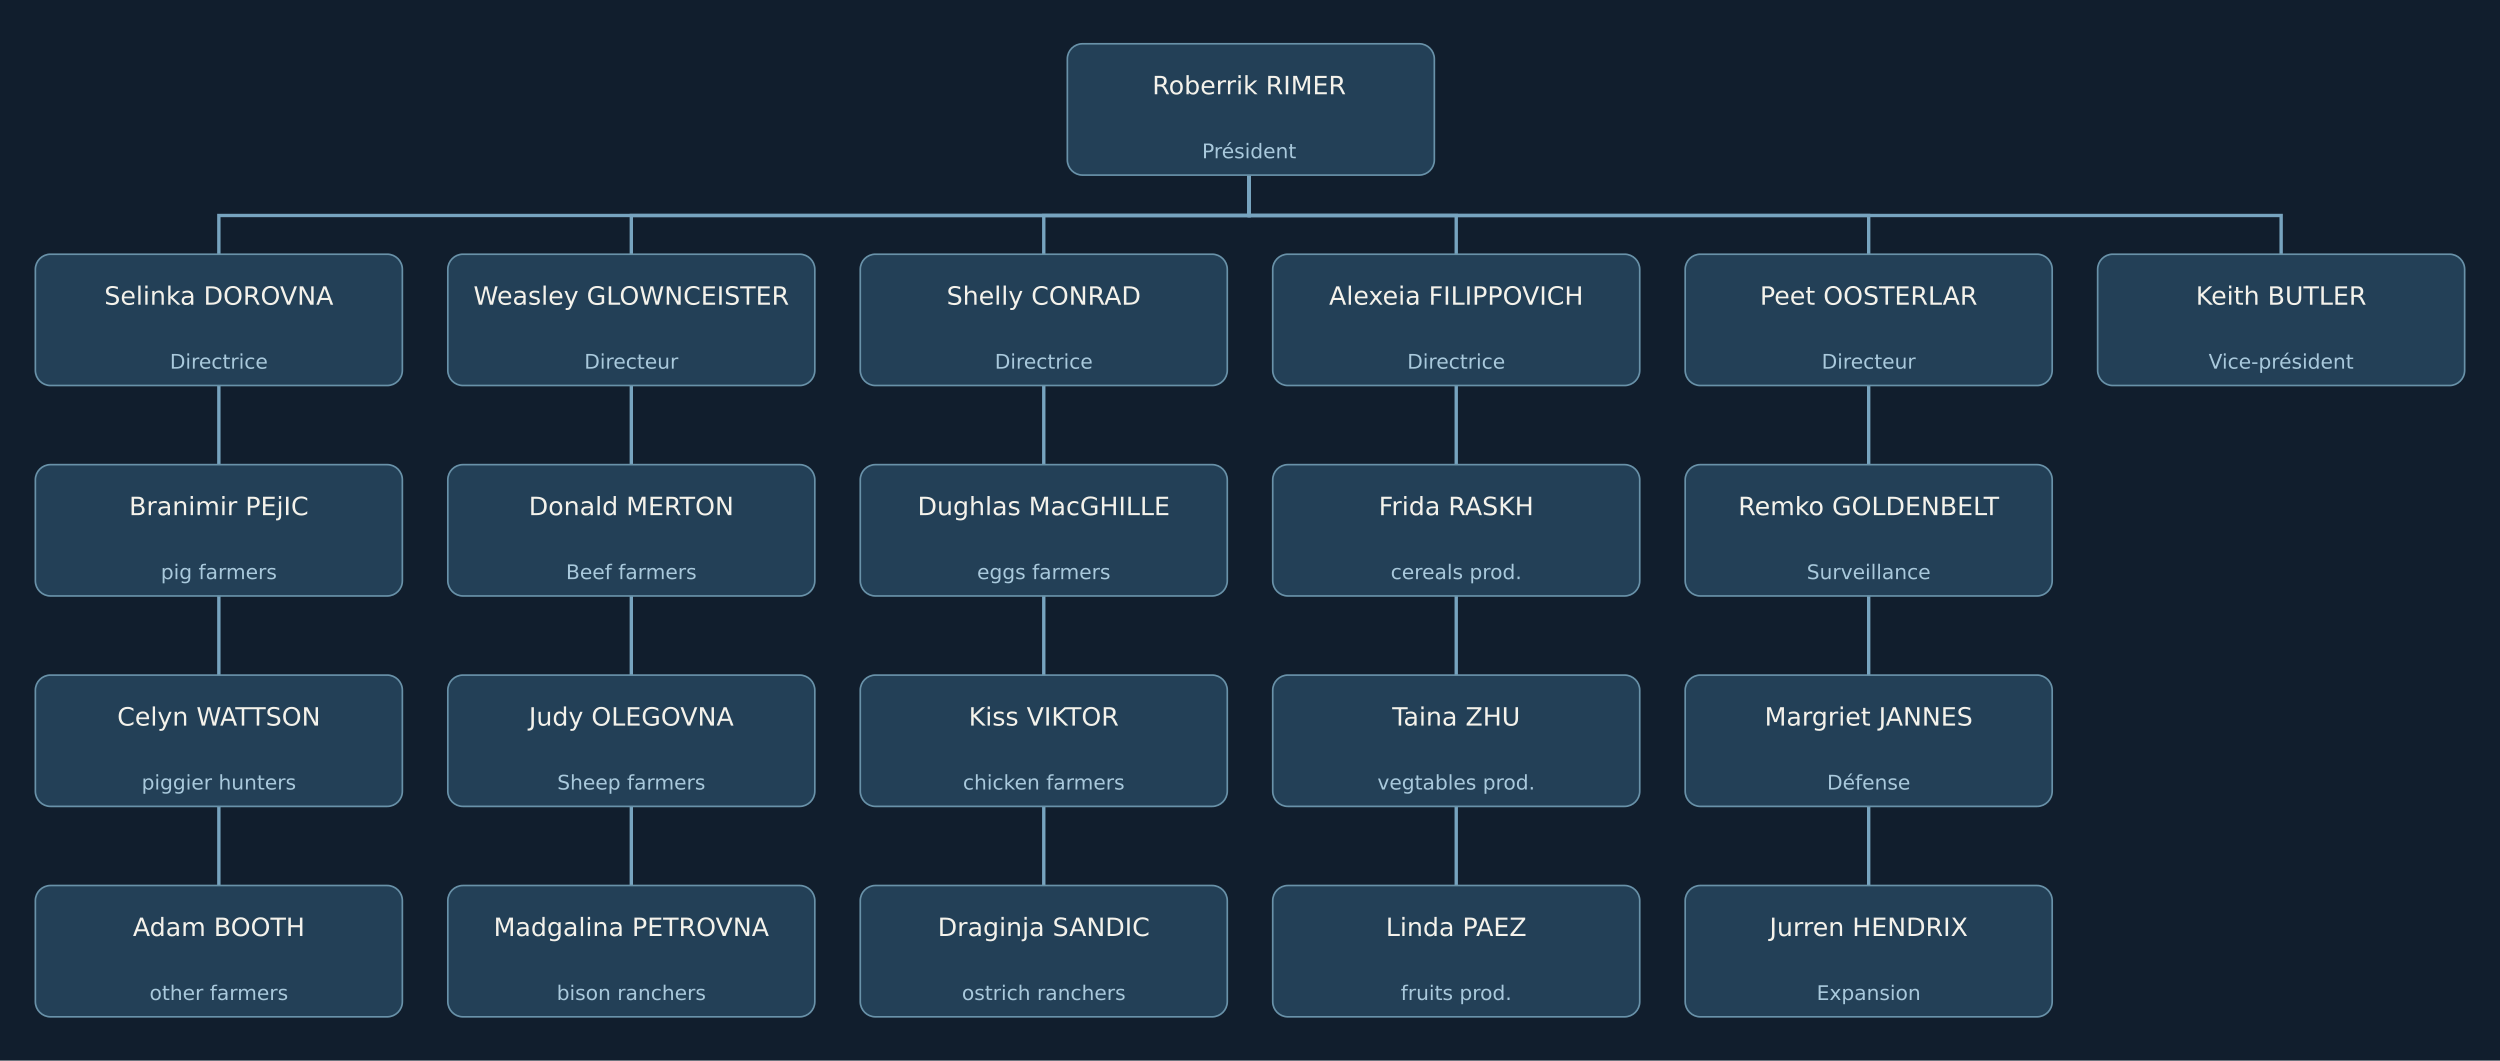
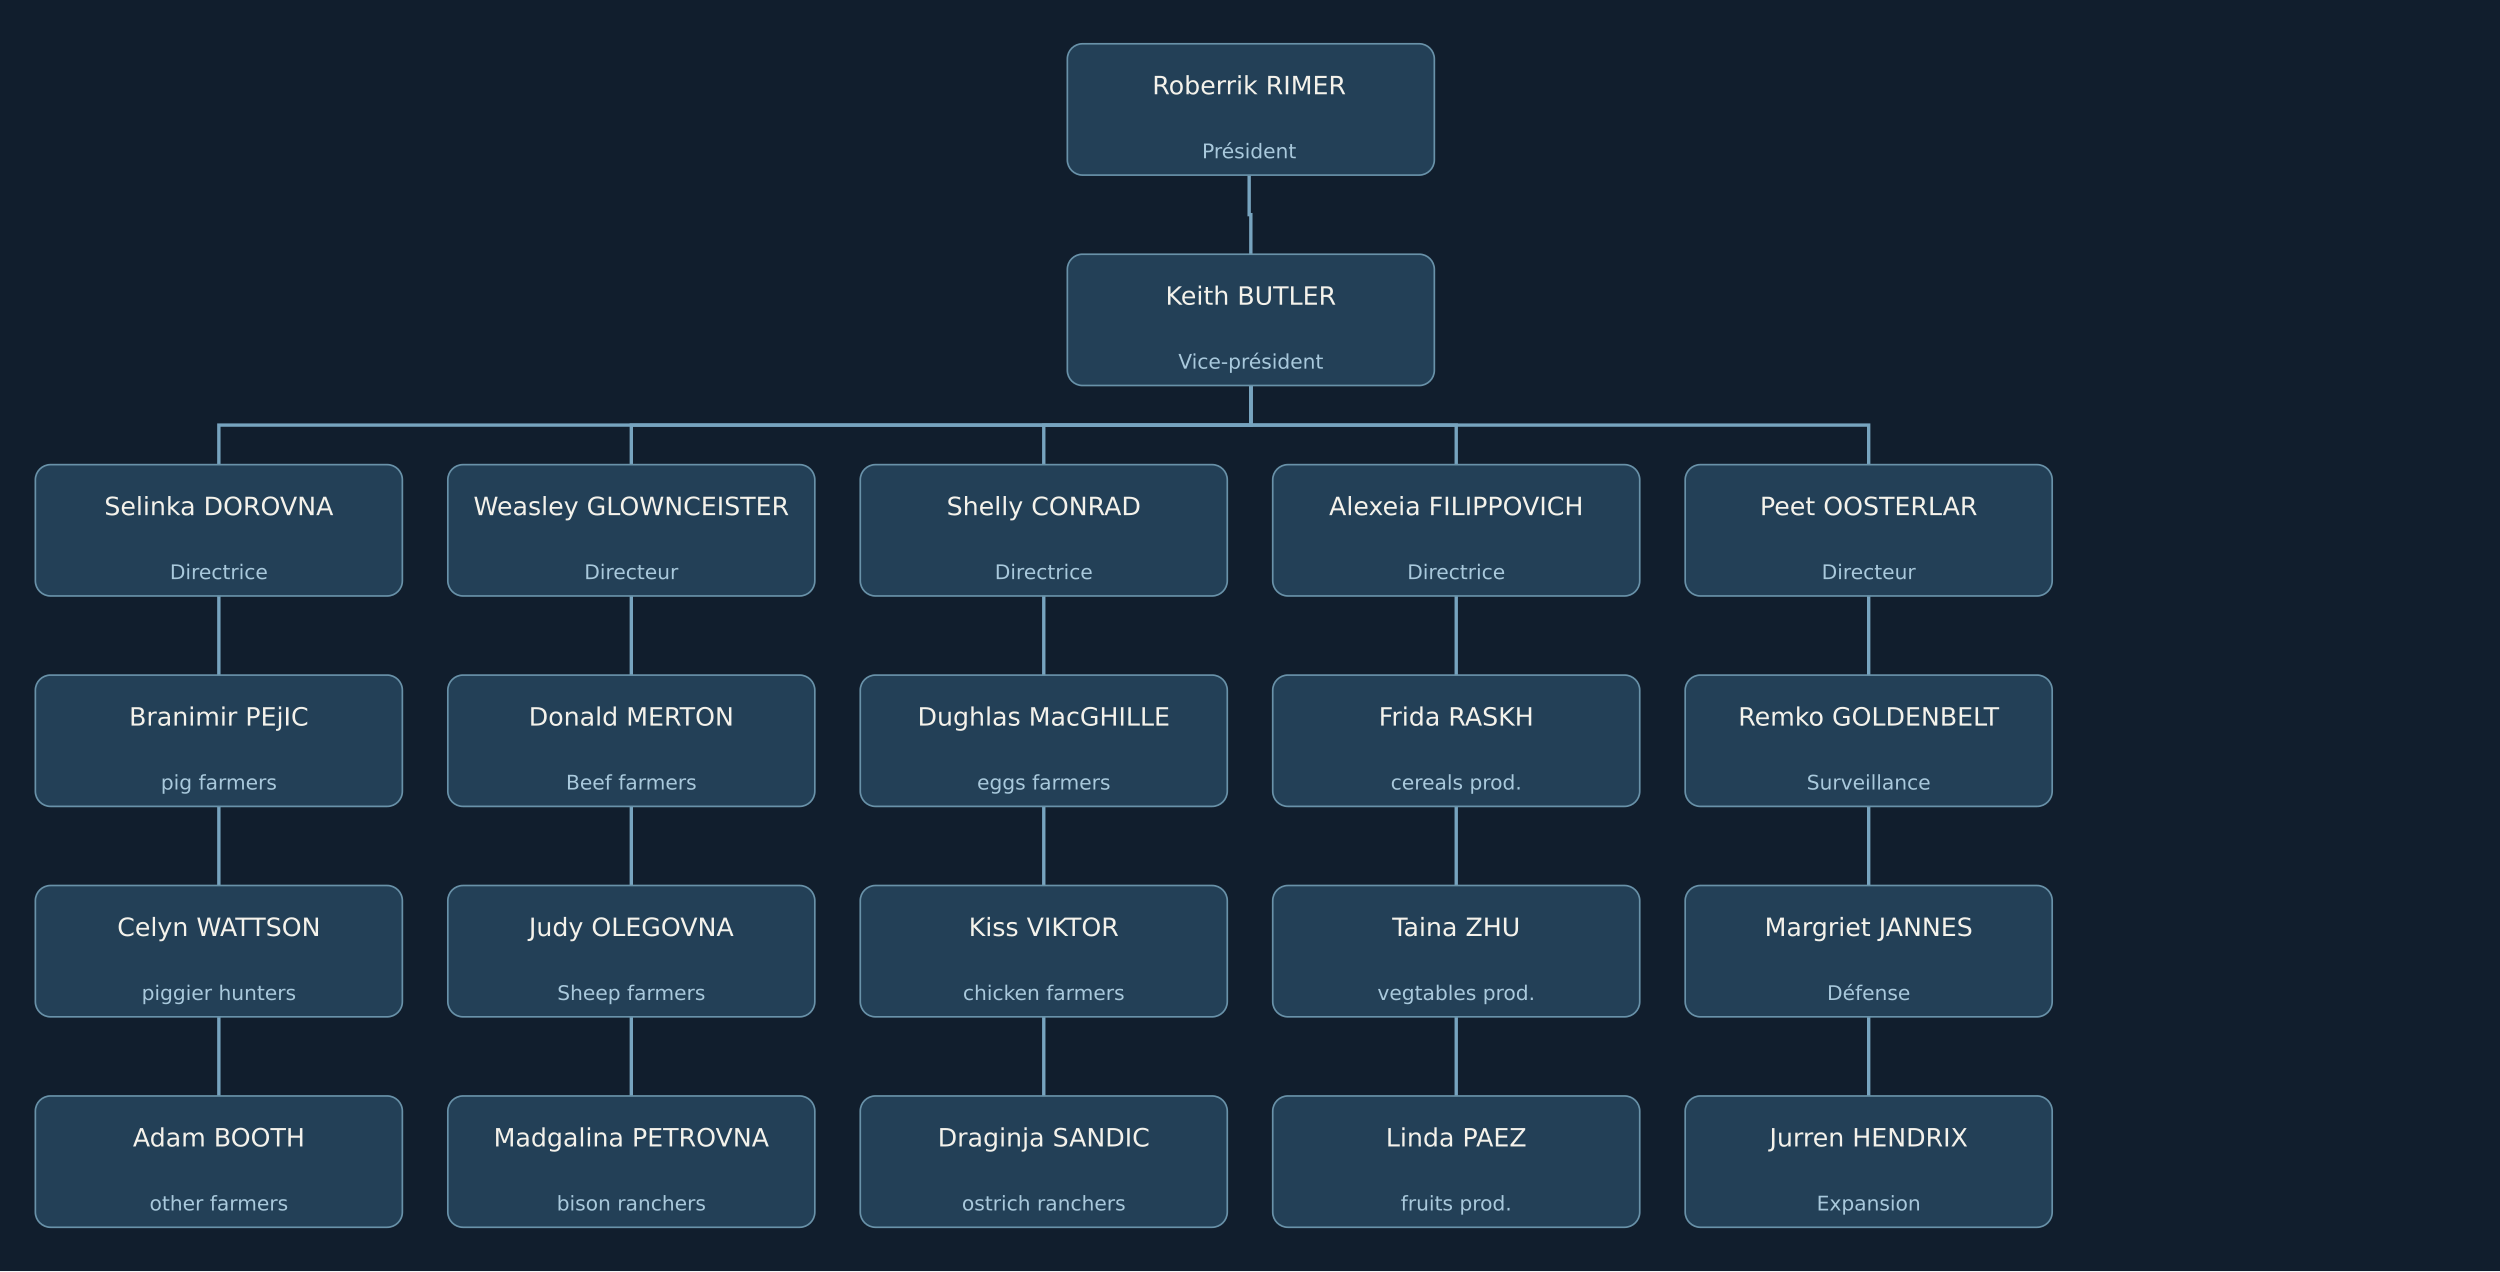
- <svg xmlns="http://www.w3.org/2000/svg" viewBox="0 0 1485 630" role="img" aria-label="Organigramme de dwarfood">
+ <svg xmlns="http://www.w3.org/2000/svg" viewBox="0 0 1485 755" role="img" aria-label="Organigramme de dwarfood">
  <rect width="100%" height="100%" fill="#111e2d" />
-   <path d="M375 478 V502 H375 V527" fill="none" stroke="#77a4bf" stroke-width="2" />
-   <path d="M620 478 V502 H620 V527" fill="none" stroke="#77a4bf" stroke-width="2" />
-   <path d="M742 103 V128 H130 V152" fill="none" stroke="#77a4bf" stroke-width="2" />
-   <path d="M130 228 V252 H130 V277" fill="none" stroke="#77a4bf" stroke-width="2" />
-   <path d="M742 103 V128 H375 V152" fill="none" stroke="#77a4bf" stroke-width="2" />
-   <path d="M865 353 V378 H865 V402" fill="none" stroke="#77a4bf" stroke-width="2" />
-   <path d="M742 103 V128 H620 V152" fill="none" stroke="#77a4bf" stroke-width="2" />
-   <path d="M375 353 V378 H375 V402" fill="none" stroke="#77a4bf" stroke-width="2" />
-   <path d="M1110 353 V378 H1110 V402" fill="none" stroke="#77a4bf" stroke-width="2" />
-   <path d="M742 103 V128 H865 V152" fill="none" stroke="#77a4bf" stroke-width="2" />
-   <path d="M742 103 V128 H1110 V152" fill="none" stroke="#77a4bf" stroke-width="2" />
-   <path d="M620 353 V378 H620 V402" fill="none" stroke="#77a4bf" stroke-width="2" />
-   <path d="M742 103 V128 H1355 V152" fill="none" stroke="#77a4bf" stroke-width="2" />
-   <path d="M130 353 V378 H130 V402" fill="none" stroke="#77a4bf" stroke-width="2" />
-   <path d="M865 228 V252 H865 V277" fill="none" stroke="#77a4bf" stroke-width="2" />
-   <path d="M620 228 V252 H620 V277" fill="none" stroke="#77a4bf" stroke-width="2" />
-   <path d="M865 478 V502 H865 V527" fill="none" stroke="#77a4bf" stroke-width="2" />
-   <path d="M1110 478 V502 H1110 V527" fill="none" stroke="#77a4bf" stroke-width="2" />
-   <path d="M130 478 V502 H130 V527" fill="none" stroke="#77a4bf" stroke-width="2" />
-   <path d="M1110 228 V252 H1110 V277" fill="none" stroke="#77a4bf" stroke-width="2" />
-   <path d="M375 228 V252 H375 V277" fill="none" stroke="#77a4bf" stroke-width="2" />
+   <path d="M375 603 V627.5 H375 V652" fill="none" stroke="#77a4bf" stroke-width="2" />
+   <path d="M620 603 V627.5 H620 V652" fill="none" stroke="#77a4bf" stroke-width="2" />
+   <path d="M743 228 V252.5 H130 V277" fill="none" stroke="#77a4bf" stroke-width="2" />
+   <path d="M130 353 V377.5 H130 V402" fill="none" stroke="#77a4bf" stroke-width="2" />
+   <path d="M743 228 V252.5 H375 V277" fill="none" stroke="#77a4bf" stroke-width="2" />
+   <path d="M865 478 V502.5 H865 V527" fill="none" stroke="#77a4bf" stroke-width="2" />
+   <path d="M743 228 V252.5 H620 V277" fill="none" stroke="#77a4bf" stroke-width="2" />
+   <path d="M375 478 V502.5 H375 V527" fill="none" stroke="#77a4bf" stroke-width="2" />
+   <path d="M1110 478 V502.5 H1110 V527" fill="none" stroke="#77a4bf" stroke-width="2" />
+   <path d="M743 228 V252.5 H865 V277" fill="none" stroke="#77a4bf" stroke-width="2" />
+   <path d="M743 228 V252.5 H1110 V277" fill="none" stroke="#77a4bf" stroke-width="2" />
+   <path d="M620 478 V502.5 H620 V527" fill="none" stroke="#77a4bf" stroke-width="2" />
+   <path d="M742 103 V127.5 H743 V152" fill="none" stroke="#77a4bf" stroke-width="2" />
+   <path d="M130 478 V502.5 H130 V527" fill="none" stroke="#77a4bf" stroke-width="2" />
+   <path d="M865 353 V377.5 H865 V402" fill="none" stroke="#77a4bf" stroke-width="2" />
+   <path d="M620 353 V377.5 H620 V402" fill="none" stroke="#77a4bf" stroke-width="2" />
+   <path d="M865 603 V627.5 H865 V652" fill="none" stroke="#77a4bf" stroke-width="2" />
+   <path d="M1110 603 V627.5 H1110 V652" fill="none" stroke="#77a4bf" stroke-width="2" />
+   <path d="M130 603 V627.5 H130 V652" fill="none" stroke="#77a4bf" stroke-width="2" />
+   <path d="M1110 353 V377.5 H1110 V402" fill="none" stroke="#77a4bf" stroke-width="2" />
+   <path d="M375 353 V377.5 H375 V402" fill="none" stroke="#77a4bf" stroke-width="2" />
+   <rect x="21" y="651" width="218" height="78" rx="9" fill="#234057" stroke="#6992a9" />
+   <text x="130" y="681" text-anchor="middle" fill="#f4f2eb" font-family="DejaVu Sans, sans-serif" font-size="15">Adam BOOTH</text>
+   <text x="130" y="719" text-anchor="middle" fill="#a9c9dc" font-family="DejaVu Sans, sans-serif" font-size="12">other farmers</text>
  <rect x="21" y="526" width="218" height="78" rx="9" fill="#234057" stroke="#6992a9" />
-   <text x="130" y="556" text-anchor="middle" fill="#f4f2eb" font-family="DejaVu Sans, sans-serif" font-size="15">Adam BOOTH</text>
-   <text x="130" y="594" text-anchor="middle" fill="#a9c9dc" font-family="DejaVu Sans, sans-serif" font-size="12">other farmers</text>
+   <text x="130" y="556" text-anchor="middle" fill="#f4f2eb" font-family="DejaVu Sans, sans-serif" font-size="15">Celyn WATTSON</text>
+   <text x="130" y="594" text-anchor="middle" fill="#a9c9dc" font-family="DejaVu Sans, sans-serif" font-size="12">piggier hunters</text>
  <rect x="21" y="401" width="218" height="78" rx="9" fill="#234057" stroke="#6992a9" />
-   <text x="130" y="431" text-anchor="middle" fill="#f4f2eb" font-family="DejaVu Sans, sans-serif" font-size="15">Celyn WATTSON</text>
-   <text x="130" y="469" text-anchor="middle" fill="#a9c9dc" font-family="DejaVu Sans, sans-serif" font-size="12">piggier hunters</text>
+   <text x="130" y="431" text-anchor="middle" fill="#f4f2eb" font-family="DejaVu Sans, sans-serif" font-size="15">Branimir PEjIC</text>
+   <text x="130" y="469" text-anchor="middle" fill="#a9c9dc" font-family="DejaVu Sans, sans-serif" font-size="12">pig farmers</text>
  <rect x="21" y="276" width="218" height="78" rx="9" fill="#234057" stroke="#6992a9" />
-   <text x="130" y="306" text-anchor="middle" fill="#f4f2eb" font-family="DejaVu Sans, sans-serif" font-size="15">Branimir PEjIC</text>
-   <text x="130" y="344" text-anchor="middle" fill="#a9c9dc" font-family="DejaVu Sans, sans-serif" font-size="12">pig farmers</text>
-   <rect x="21" y="151" width="218" height="78" rx="9" fill="#234057" stroke="#6992a9" />
-   <text x="130" y="181" text-anchor="middle" fill="#f4f2eb" font-family="DejaVu Sans, sans-serif" font-size="15">Selinka DOROVNA</text>
-   <text x="130" y="219" text-anchor="middle" fill="#a9c9dc" font-family="DejaVu Sans, sans-serif" font-size="12">Directrice</text>
+   <text x="130" y="306" text-anchor="middle" fill="#f4f2eb" font-family="DejaVu Sans, sans-serif" font-size="15">Selinka DOROVNA</text>
+   <text x="130" y="344" text-anchor="middle" fill="#a9c9dc" font-family="DejaVu Sans, sans-serif" font-size="12">Directrice</text>
+   <rect x="266" y="651" width="218" height="78" rx="9" fill="#234057" stroke="#6992a9" />
+   <text x="375" y="681" text-anchor="middle" fill="#f4f2eb" font-family="DejaVu Sans, sans-serif" font-size="15">Madgalina PETROVNA</text>
+   <text x="375" y="719" text-anchor="middle" fill="#a9c9dc" font-family="DejaVu Sans, sans-serif" font-size="12">bison ranchers</text>
  <rect x="266" y="526" width="218" height="78" rx="9" fill="#234057" stroke="#6992a9" />
-   <text x="375" y="556" text-anchor="middle" fill="#f4f2eb" font-family="DejaVu Sans, sans-serif" font-size="15">Madgalina PETROVNA</text>
-   <text x="375" y="594" text-anchor="middle" fill="#a9c9dc" font-family="DejaVu Sans, sans-serif" font-size="12">bison ranchers</text>
+   <text x="375" y="556" text-anchor="middle" fill="#f4f2eb" font-family="DejaVu Sans, sans-serif" font-size="15">Judy OLEGOVNA</text>
+   <text x="375" y="594" text-anchor="middle" fill="#a9c9dc" font-family="DejaVu Sans, sans-serif" font-size="12">Sheep farmers</text>
  <rect x="266" y="401" width="218" height="78" rx="9" fill="#234057" stroke="#6992a9" />
-   <text x="375" y="431" text-anchor="middle" fill="#f4f2eb" font-family="DejaVu Sans, sans-serif" font-size="15">Judy OLEGOVNA</text>
-   <text x="375" y="469" text-anchor="middle" fill="#a9c9dc" font-family="DejaVu Sans, sans-serif" font-size="12">Sheep farmers</text>
+   <text x="375" y="431" text-anchor="middle" fill="#f4f2eb" font-family="DejaVu Sans, sans-serif" font-size="15">Donald MERTON</text>
+   <text x="375" y="469" text-anchor="middle" fill="#a9c9dc" font-family="DejaVu Sans, sans-serif" font-size="12">Beef farmers</text>
  <rect x="266" y="276" width="218" height="78" rx="9" fill="#234057" stroke="#6992a9" />
-   <text x="375" y="306" text-anchor="middle" fill="#f4f2eb" font-family="DejaVu Sans, sans-serif" font-size="15">Donald MERTON</text>
-   <text x="375" y="344" text-anchor="middle" fill="#a9c9dc" font-family="DejaVu Sans, sans-serif" font-size="12">Beef farmers</text>
-   <rect x="266" y="151" width="218" height="78" rx="9" fill="#234057" stroke="#6992a9" />
-   <text x="375" y="181" text-anchor="middle" fill="#f4f2eb" font-family="DejaVu Sans, sans-serif" font-size="15">Weasley GLOWNCEISTER</text>
-   <text x="375" y="219" text-anchor="middle" fill="#a9c9dc" font-family="DejaVu Sans, sans-serif" font-size="12">Directeur</text>
+   <text x="375" y="306" text-anchor="middle" fill="#f4f2eb" font-family="DejaVu Sans, sans-serif" font-size="15">Weasley GLOWNCEISTER</text>
+   <text x="375" y="344" text-anchor="middle" fill="#a9c9dc" font-family="DejaVu Sans, sans-serif" font-size="12">Directeur</text>
+   <rect x="511" y="651" width="218" height="78" rx="9" fill="#234057" stroke="#6992a9" />
+   <text x="620" y="681" text-anchor="middle" fill="#f4f2eb" font-family="DejaVu Sans, sans-serif" font-size="15">Draginja SANDIC</text>
+   <text x="620" y="719" text-anchor="middle" fill="#a9c9dc" font-family="DejaVu Sans, sans-serif" font-size="12">ostrich ranchers</text>
  <rect x="511" y="526" width="218" height="78" rx="9" fill="#234057" stroke="#6992a9" />
-   <text x="620" y="556" text-anchor="middle" fill="#f4f2eb" font-family="DejaVu Sans, sans-serif" font-size="15">Draginja SANDIC</text>
-   <text x="620" y="594" text-anchor="middle" fill="#a9c9dc" font-family="DejaVu Sans, sans-serif" font-size="12">ostrich ranchers</text>
+   <text x="620" y="556" text-anchor="middle" fill="#f4f2eb" font-family="DejaVu Sans, sans-serif" font-size="15">Kiss VIKTOR</text>
+   <text x="620" y="594" text-anchor="middle" fill="#a9c9dc" font-family="DejaVu Sans, sans-serif" font-size="12">chicken farmers</text>
  <rect x="511" y="401" width="218" height="78" rx="9" fill="#234057" stroke="#6992a9" />
-   <text x="620" y="431" text-anchor="middle" fill="#f4f2eb" font-family="DejaVu Sans, sans-serif" font-size="15">Kiss VIKTOR</text>
-   <text x="620" y="469" text-anchor="middle" fill="#a9c9dc" font-family="DejaVu Sans, sans-serif" font-size="12">chicken farmers</text>
+   <text x="620" y="431" text-anchor="middle" fill="#f4f2eb" font-family="DejaVu Sans, sans-serif" font-size="15">Dughlas MacGHILLE</text>
+   <text x="620" y="469" text-anchor="middle" fill="#a9c9dc" font-family="DejaVu Sans, sans-serif" font-size="12">eggs farmers</text>
  <rect x="511" y="276" width="218" height="78" rx="9" fill="#234057" stroke="#6992a9" />
-   <text x="620" y="306" text-anchor="middle" fill="#f4f2eb" font-family="DejaVu Sans, sans-serif" font-size="15">Dughlas MacGHILLE</text>
-   <text x="620" y="344" text-anchor="middle" fill="#a9c9dc" font-family="DejaVu Sans, sans-serif" font-size="12">eggs farmers</text>
-   <rect x="511" y="151" width="218" height="78" rx="9" fill="#234057" stroke="#6992a9" />
-   <text x="620" y="181" text-anchor="middle" fill="#f4f2eb" font-family="DejaVu Sans, sans-serif" font-size="15">Shelly CONRAD</text>
-   <text x="620" y="219" text-anchor="middle" fill="#a9c9dc" font-family="DejaVu Sans, sans-serif" font-size="12">Directrice</text>
+   <text x="620" y="306" text-anchor="middle" fill="#f4f2eb" font-family="DejaVu Sans, sans-serif" font-size="15">Shelly CONRAD</text>
+   <text x="620" y="344" text-anchor="middle" fill="#a9c9dc" font-family="DejaVu Sans, sans-serif" font-size="12">Directrice</text>
+   <rect x="756" y="651" width="218" height="78" rx="9" fill="#234057" stroke="#6992a9" />
+   <text x="865" y="681" text-anchor="middle" fill="#f4f2eb" font-family="DejaVu Sans, sans-serif" font-size="15">Linda PAEZ</text>
+   <text x="865" y="719" text-anchor="middle" fill="#a9c9dc" font-family="DejaVu Sans, sans-serif" font-size="12">fruits prod.</text>
  <rect x="756" y="526" width="218" height="78" rx="9" fill="#234057" stroke="#6992a9" />
-   <text x="865" y="556" text-anchor="middle" fill="#f4f2eb" font-family="DejaVu Sans, sans-serif" font-size="15">Linda PAEZ</text>
-   <text x="865" y="594" text-anchor="middle" fill="#a9c9dc" font-family="DejaVu Sans, sans-serif" font-size="12">fruits prod.</text>
+   <text x="865" y="556" text-anchor="middle" fill="#f4f2eb" font-family="DejaVu Sans, sans-serif" font-size="15">Taina ZHU</text>
+   <text x="865" y="594" text-anchor="middle" fill="#a9c9dc" font-family="DejaVu Sans, sans-serif" font-size="12">vegtables prod.</text>
  <rect x="756" y="401" width="218" height="78" rx="9" fill="#234057" stroke="#6992a9" />
-   <text x="865" y="431" text-anchor="middle" fill="#f4f2eb" font-family="DejaVu Sans, sans-serif" font-size="15">Taina ZHU</text>
-   <text x="865" y="469" text-anchor="middle" fill="#a9c9dc" font-family="DejaVu Sans, sans-serif" font-size="12">vegtables prod.</text>
+   <text x="865" y="431" text-anchor="middle" fill="#f4f2eb" font-family="DejaVu Sans, sans-serif" font-size="15">Frida RASKH</text>
+   <text x="865" y="469" text-anchor="middle" fill="#a9c9dc" font-family="DejaVu Sans, sans-serif" font-size="12">cereals prod.</text>
  <rect x="756" y="276" width="218" height="78" rx="9" fill="#234057" stroke="#6992a9" />
-   <text x="865" y="306" text-anchor="middle" fill="#f4f2eb" font-family="DejaVu Sans, sans-serif" font-size="15">Frida RASKH</text>
-   <text x="865" y="344" text-anchor="middle" fill="#a9c9dc" font-family="DejaVu Sans, sans-serif" font-size="12">cereals prod.</text>
-   <rect x="756" y="151" width="218" height="78" rx="9" fill="#234057" stroke="#6992a9" />
-   <text x="865" y="181" text-anchor="middle" fill="#f4f2eb" font-family="DejaVu Sans, sans-serif" font-size="15">Alexeia FILIPPOVICH</text>
-   <text x="865" y="219" text-anchor="middle" fill="#a9c9dc" font-family="DejaVu Sans, sans-serif" font-size="12">Directrice</text>
+   <text x="865" y="306" text-anchor="middle" fill="#f4f2eb" font-family="DejaVu Sans, sans-serif" font-size="15">Alexeia FILIPPOVICH</text>
+   <text x="865" y="344" text-anchor="middle" fill="#a9c9dc" font-family="DejaVu Sans, sans-serif" font-size="12">Directrice</text>
+   <rect x="1001" y="651" width="218" height="78" rx="9" fill="#234057" stroke="#6992a9" />
+   <text x="1110" y="681" text-anchor="middle" fill="#f4f2eb" font-family="DejaVu Sans, sans-serif" font-size="15">Jurren HENDRIX</text>
+   <text x="1110" y="719" text-anchor="middle" fill="#a9c9dc" font-family="DejaVu Sans, sans-serif" font-size="12">Expansion</text>
  <rect x="1001" y="526" width="218" height="78" rx="9" fill="#234057" stroke="#6992a9" />
-   <text x="1110" y="556" text-anchor="middle" fill="#f4f2eb" font-family="DejaVu Sans, sans-serif" font-size="15">Jurren HENDRIX</text>
-   <text x="1110" y="594" text-anchor="middle" fill="#a9c9dc" font-family="DejaVu Sans, sans-serif" font-size="12">Expansion</text>
+   <text x="1110" y="556" text-anchor="middle" fill="#f4f2eb" font-family="DejaVu Sans, sans-serif" font-size="15">Margriet JANNES</text>
+   <text x="1110" y="594" text-anchor="middle" fill="#a9c9dc" font-family="DejaVu Sans, sans-serif" font-size="12">Défense</text>
  <rect x="1001" y="401" width="218" height="78" rx="9" fill="#234057" stroke="#6992a9" />
-   <text x="1110" y="431" text-anchor="middle" fill="#f4f2eb" font-family="DejaVu Sans, sans-serif" font-size="15">Margriet JANNES</text>
-   <text x="1110" y="469" text-anchor="middle" fill="#a9c9dc" font-family="DejaVu Sans, sans-serif" font-size="12">Défense</text>
+   <text x="1110" y="431" text-anchor="middle" fill="#f4f2eb" font-family="DejaVu Sans, sans-serif" font-size="15">Remko GOLDENBELT</text>
+   <text x="1110" y="469" text-anchor="middle" fill="#a9c9dc" font-family="DejaVu Sans, sans-serif" font-size="12">Surveillance</text>
  <rect x="1001" y="276" width="218" height="78" rx="9" fill="#234057" stroke="#6992a9" />
-   <text x="1110" y="306" text-anchor="middle" fill="#f4f2eb" font-family="DejaVu Sans, sans-serif" font-size="15">Remko GOLDENBELT</text>
-   <text x="1110" y="344" text-anchor="middle" fill="#a9c9dc" font-family="DejaVu Sans, sans-serif" font-size="12">Surveillance</text>
-   <rect x="1001" y="151" width="218" height="78" rx="9" fill="#234057" stroke="#6992a9" />
-   <text x="1110" y="181" text-anchor="middle" fill="#f4f2eb" font-family="DejaVu Sans, sans-serif" font-size="15">Peet OOSTERLAR</text>
-   <text x="1110" y="219" text-anchor="middle" fill="#a9c9dc" font-family="DejaVu Sans, sans-serif" font-size="12">Directeur</text>
-   <rect x="1246" y="151" width="218" height="78" rx="9" fill="#234057" stroke="#6992a9" />
-   <text x="1355" y="181" text-anchor="middle" fill="#f4f2eb" font-family="DejaVu Sans, sans-serif" font-size="15">Keith BUTLER</text>
-   <text x="1355" y="219" text-anchor="middle" fill="#a9c9dc" font-family="DejaVu Sans, sans-serif" font-size="12">Vice-président</text>
+   <text x="1110" y="306" text-anchor="middle" fill="#f4f2eb" font-family="DejaVu Sans, sans-serif" font-size="15">Peet OOSTERLAR</text>
+   <text x="1110" y="344" text-anchor="middle" fill="#a9c9dc" font-family="DejaVu Sans, sans-serif" font-size="12">Directeur</text>
+   <rect x="634" y="151" width="218" height="78" rx="9" fill="#234057" stroke="#6992a9" />
+   <text x="743" y="181" text-anchor="middle" fill="#f4f2eb" font-family="DejaVu Sans, sans-serif" font-size="15">Keith BUTLER</text>
+   <text x="743" y="219" text-anchor="middle" fill="#a9c9dc" font-family="DejaVu Sans, sans-serif" font-size="12">Vice-président</text>
  <rect x="634" y="26" width="218" height="78" rx="9" fill="#234057" stroke="#6992a9" />
  <text x="742" y="56" text-anchor="middle" fill="#f4f2eb" font-family="DejaVu Sans, sans-serif" font-size="15">Roberrik RIMER</text>
  <text x="742" y="94" text-anchor="middle" fill="#a9c9dc" font-family="DejaVu Sans, sans-serif" font-size="12">Président</text>
</svg>
